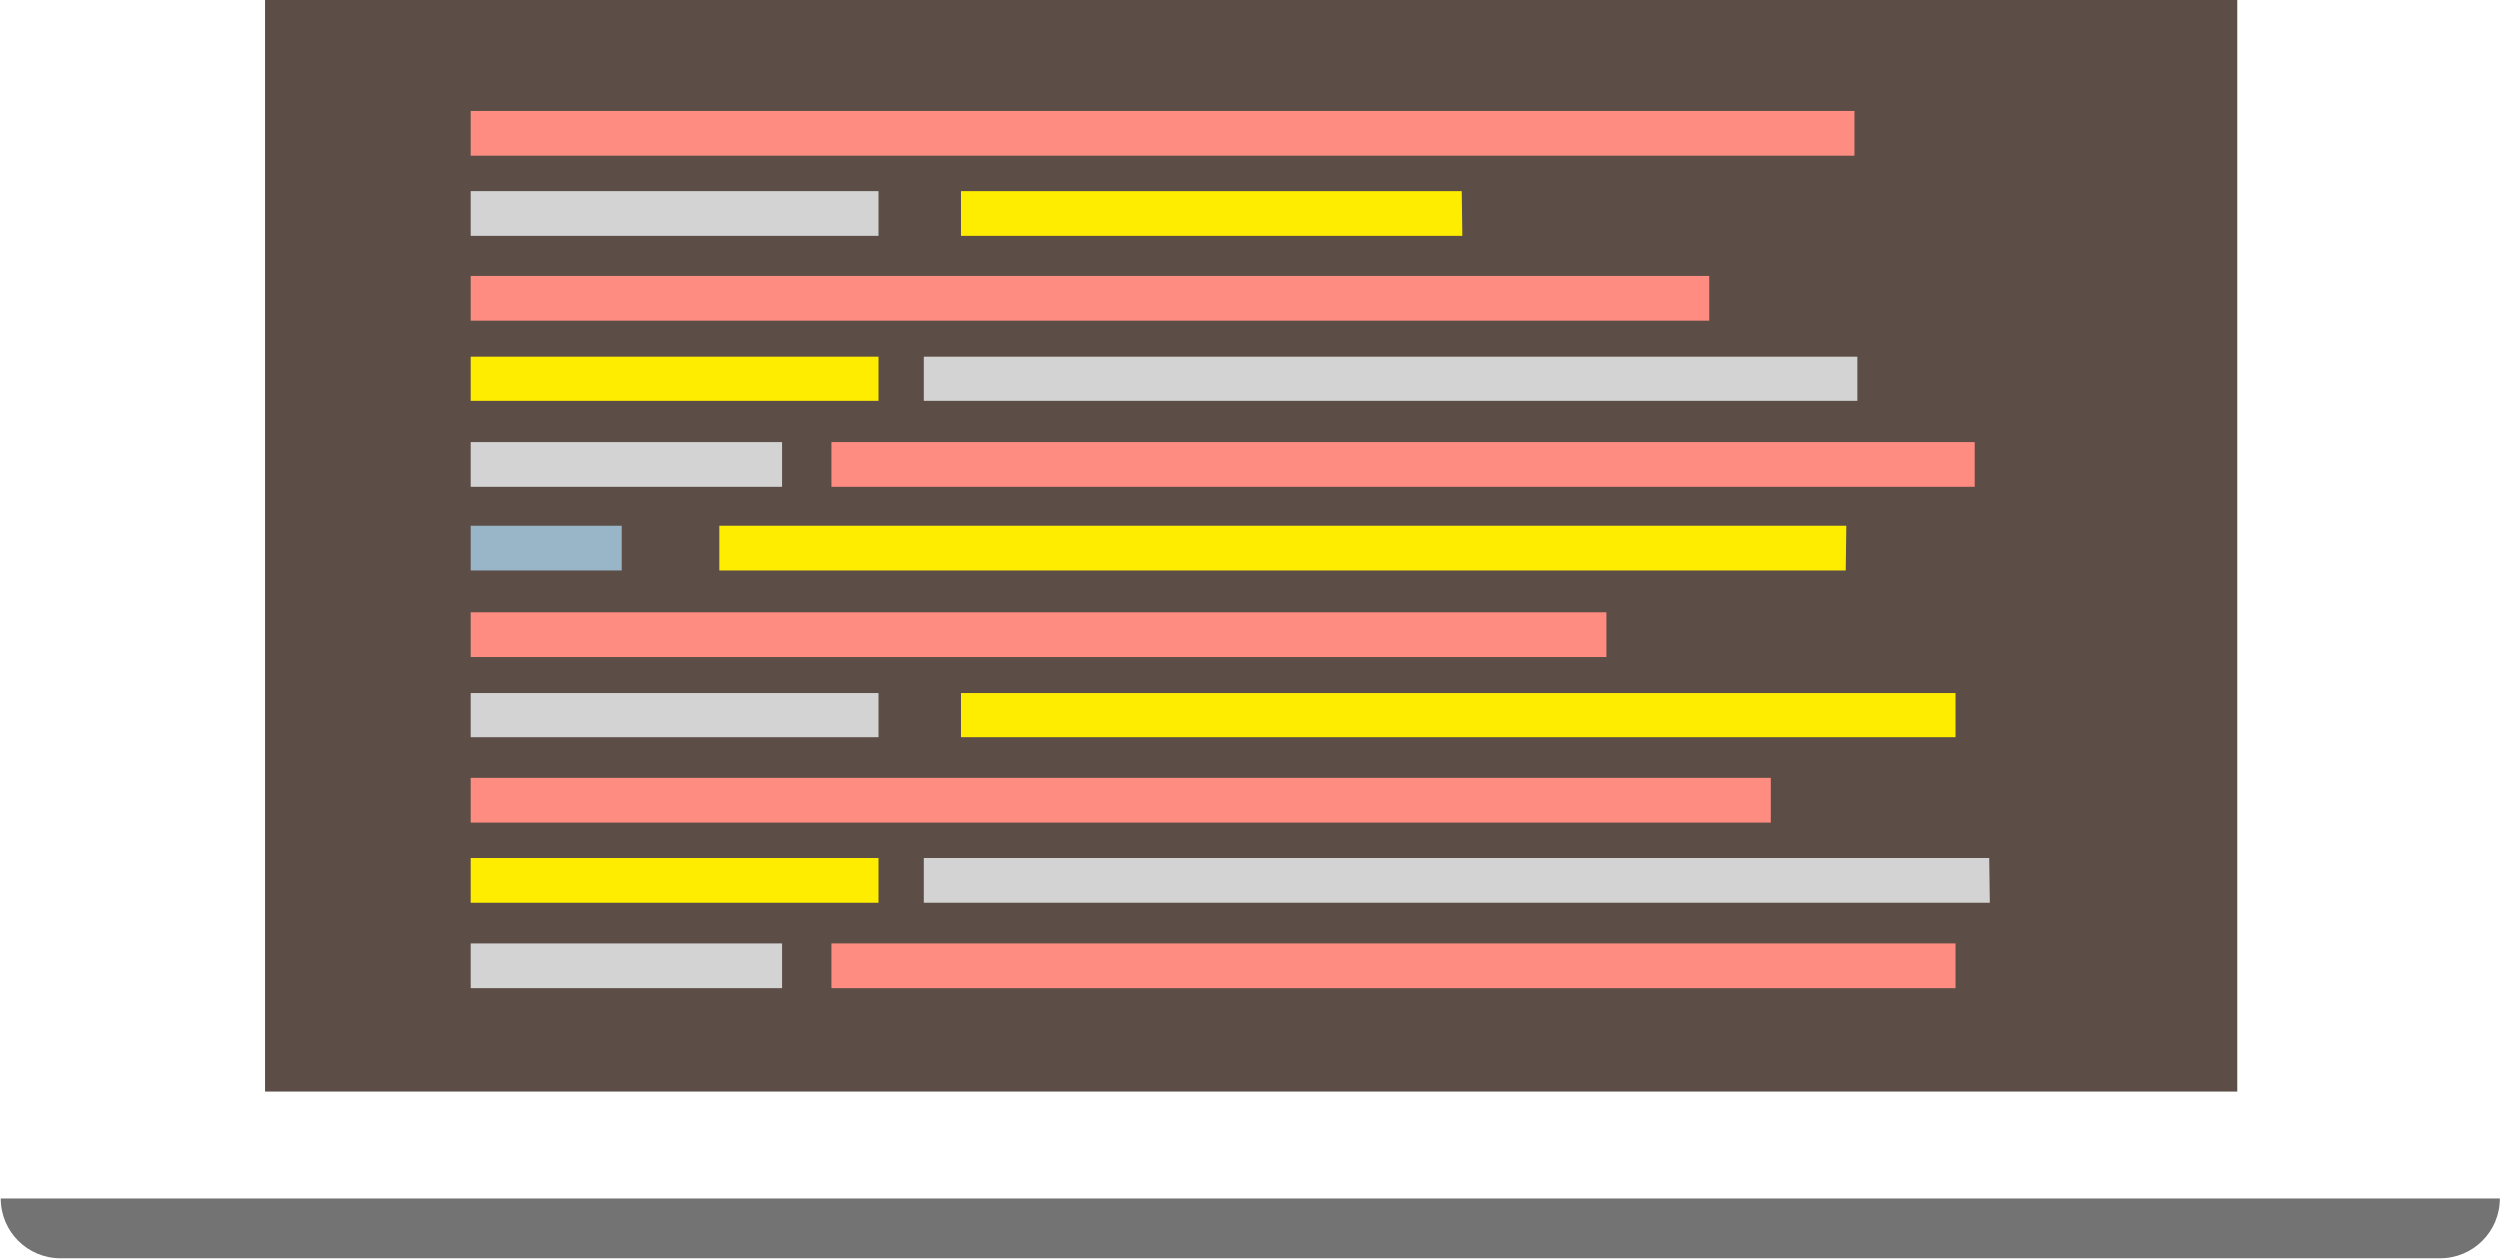
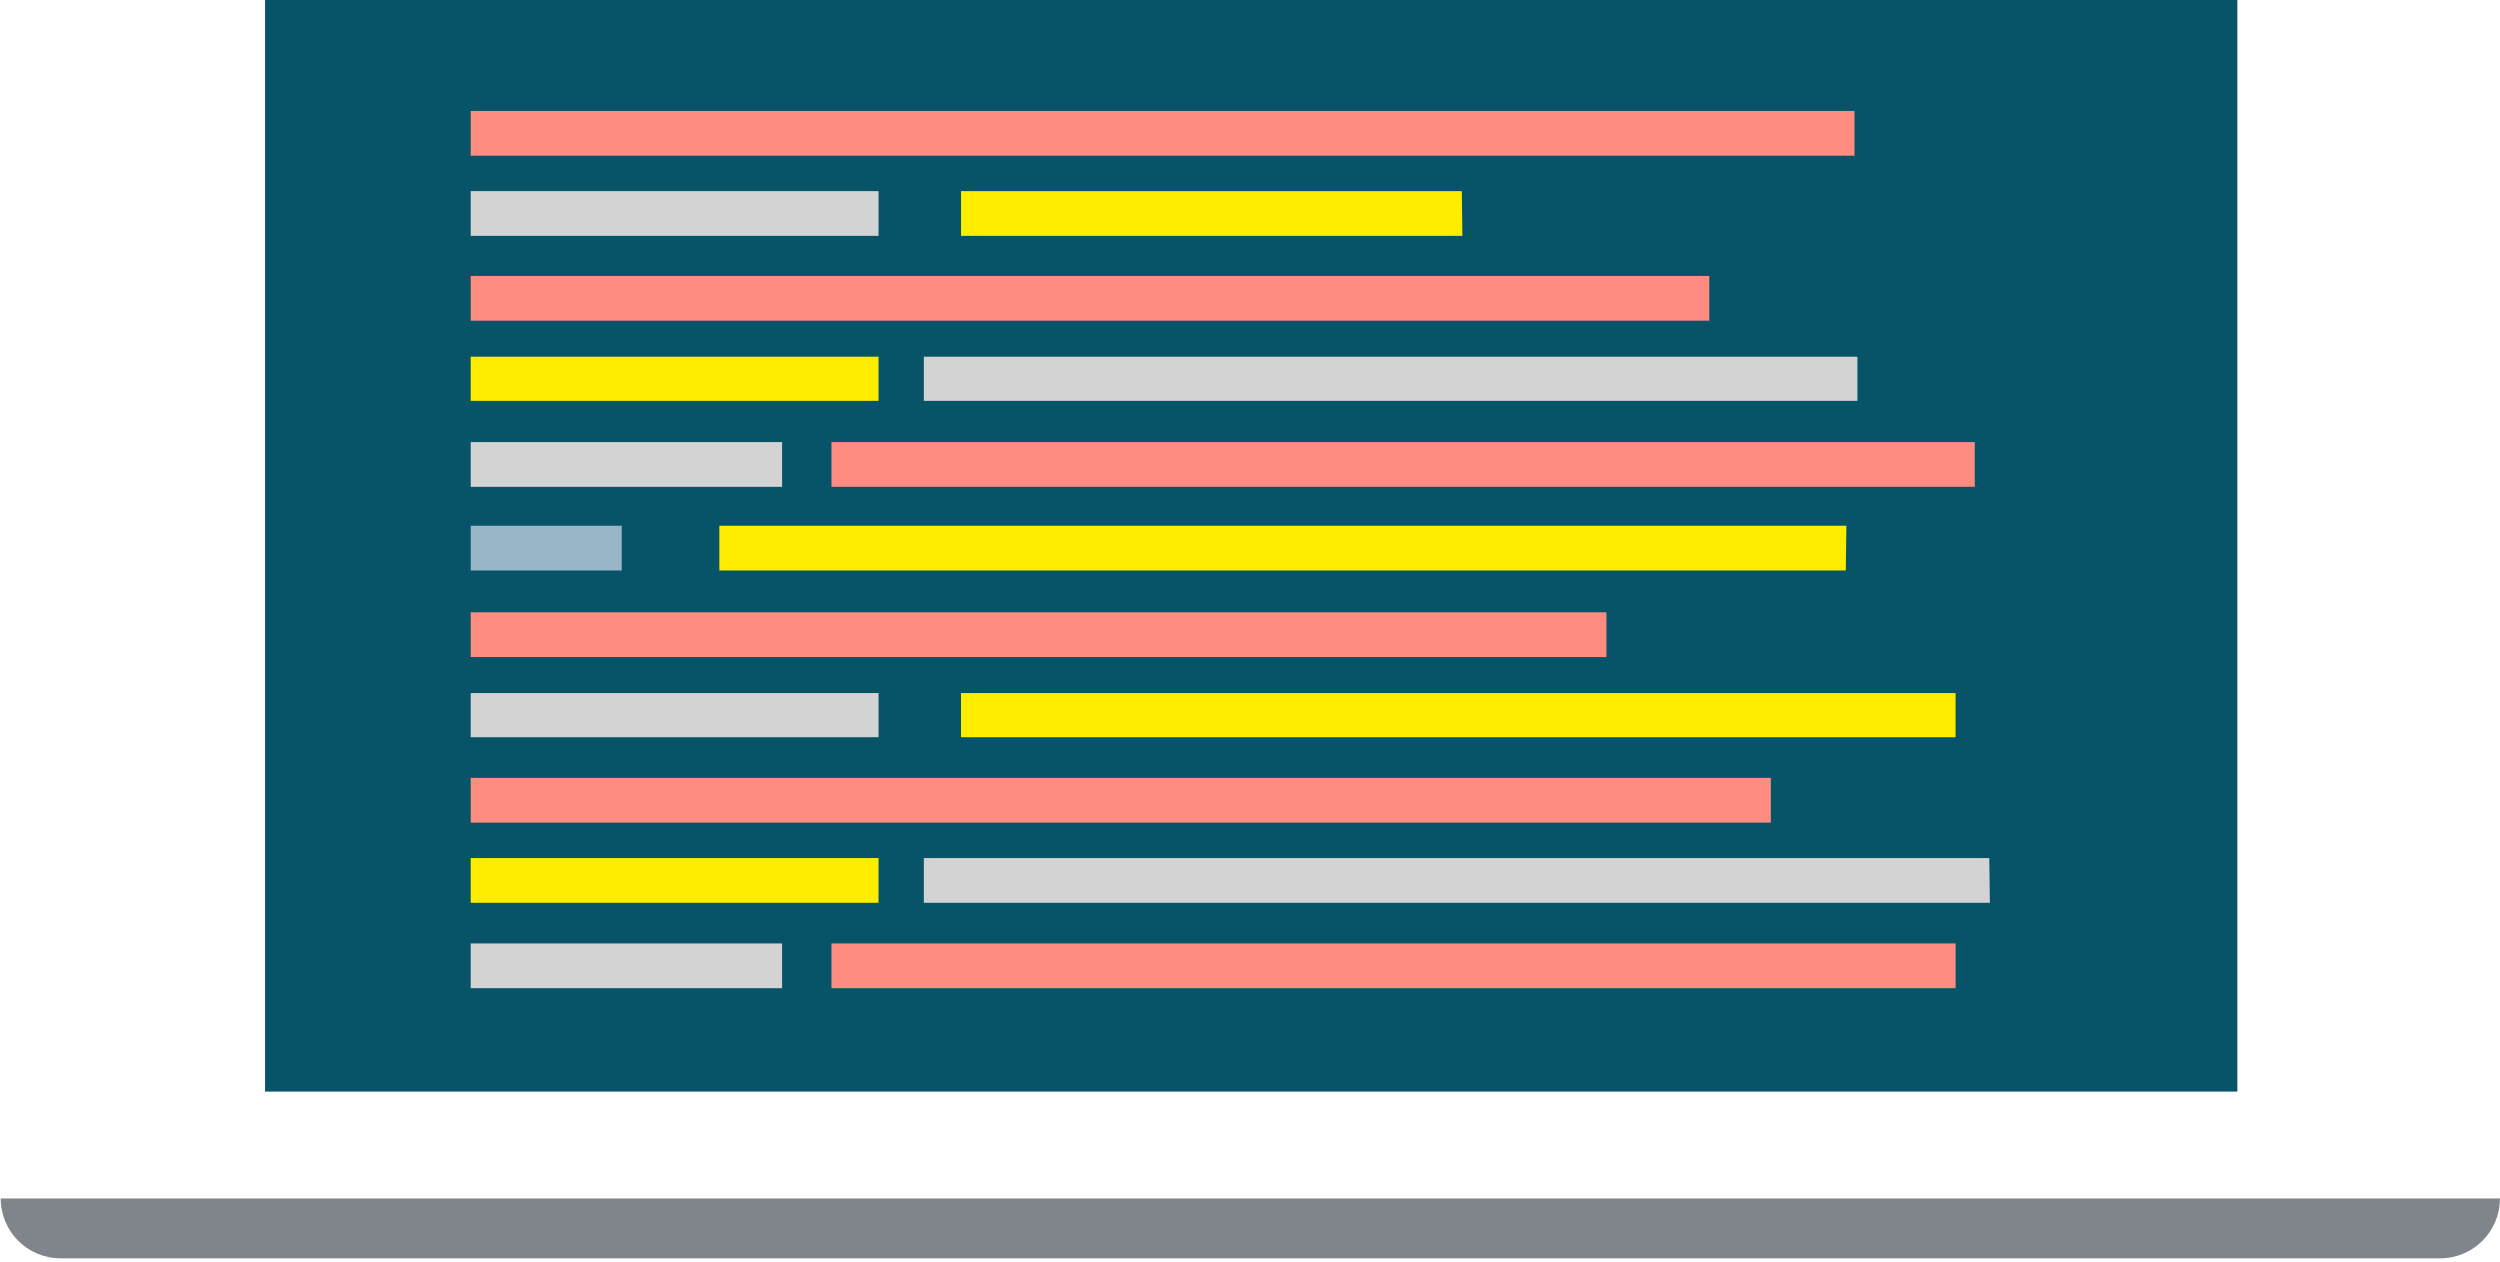
- <svg xmlns="http://www.w3.org/2000/svg" xml:space="preserve" width="204mm" height="102.723mm" style="shape-rendering:geometricPrecision; text-rendering:geometricPrecision; image-rendering:optimizeQuality; fill-rule:evenodd; clip-rule:evenodd" viewBox="0 0 4303 2167">
-   <defs>
-     <style type="text/css">
-    
-     .str0 {stroke:#2B2A29;stroke-width:4.218}
-     .fil2 {fill:none}
-     .fil5 {fill:#FFED00}
-     .fil1 {fill:#5C4E46}
-     .fil0 {fill:#737373}
-     .fil6 {fill:#99B6C8}
-     .fil3 {fill:#FF8C81}
-     .fil4 {fill:#D3D3D4}
-    
-   </style>
-   </defs>
-   <g id="Vrstva_x0020_1">
-     <path class="fil0" d="M0 2063l4303 0 0 0c0,57 -46,103 -103,103l-4096 0c-57,0 -103,-46 -103,-103l0 0z" />
-     <g id="_467958792">
-       <polygon class="fil1" points="3851,0 456,0 456,1879 3851,1879 " />
-       <rect class="fil2 str0" x="1056" y="634" width="180" height="9" />
-       <polygon class="fil3" points="810,191 3192,191 3192,268 810,268 " />
-       <polygon class="fil4" points="810,329 1512,329 1512,406 810,406 " />
-       <polygon class="fil5" points="1654,329 2516,329 2517,406 1654,406 " />
-       <polygon class="fil3" points="810,475 2942,475 2942,552 810,552 " />
-       <polygon class="fil5" points="810,614 1512,614 1512,690 810,690 " />
-       <polygon class="fil4" points="1590,614 3197,614 3197,690 1590,690 " />
-       <polygon class="fil4" points="810,761 1346,761 1346,838 810,838 " />
-       <polygon class="fil6" points="810,905 1070,905 1070,982 810,982 " />
-       <polygon class="fil3" points="1431,761 3399,761 3399,838 1431,838 " />
-       <polygon class="fil5" points="1238,905 3178,905 3177,982 1238,982 " />
-       <rect class="fil2 str0" x="1056" y="1498" width="180" height="9" />
-       <polygon class="fil3" points="810,1054 2765,1054 2765,1131 810,1131 " />
-       <polygon class="fil4" points="810,1193 1512,1193 1512,1269 810,1269 " />
-       <polygon class="fil5" points="1654,1193 3366,1193 3366,1269 1654,1269 " />
-       <polygon class="fil3" points="810,1339 3048,1339 3048,1416 810,1416 " />
-       <polygon class="fil5" points="810,1477 1512,1477 1512,1554 810,1554 " />
-       <polygon class="fil4" points="1590,1477 3424,1477 3425,1554 1590,1554 " />
-       <polygon class="fil4" points="810,1624 1346,1624 1346,1701 810,1701 " />
-       <polygon class="fil3" points="1431,1624 3366,1624 3366,1701 1431,1701 " />
-     </g>
-   </g>
+ <svg xmlns="http://www.w3.org/2000/svg" width="771" height="389" viewBox="0 0 771 389" fill="none">
+   <path fill-rule="evenodd" clip-rule="evenodd" d="M0.044 369.612H770.979C770.979 379.824 762.738 388.065 752.526 388.065H18.677C8.465 388.065 0.224 379.824 0.224 369.612H0.044Z" fill="#80858B" />
+   <path fill-rule="evenodd" clip-rule="evenodd" d="M689.998 0H81.742V336.646H689.998V0Z" fill="#075468" />
+   <path d="M221.488 113.589H189.239V115.201H221.488V113.589Z" stroke="#2B2A29" stroke-width="0.756" />
+   <path fill-rule="evenodd" clip-rule="evenodd" d="M145.166 34.22H571.93V48.016H145.166V34.22Z" fill="#FF8C81" />
+   <path fill-rule="evenodd" clip-rule="evenodd" d="M145.166 58.944H270.937V72.74H145.166V58.944Z" fill="#D3D3D4" />
+   <path fill-rule="evenodd" clip-rule="evenodd" d="M296.378 58.944H450.816L450.995 72.74H296.378V58.944Z" fill="#FFED00" />
+   <path fill-rule="evenodd" clip-rule="evenodd" d="M145.166 85.102H527.139V98.897H145.166V85.102Z" fill="#FF8C81" />
+   <path fill-rule="evenodd" clip-rule="evenodd" d="M145.166 110.006H270.937V123.622H145.166V110.006Z" fill="#FFED00" />
+   <path fill-rule="evenodd" clip-rule="evenodd" d="M284.912 110.006H572.826V123.622H284.912V110.006Z" fill="#D3D3D4" />
+   <path fill-rule="evenodd" clip-rule="evenodd" d="M145.166 136.342H241.196V150.138H145.166V136.342Z" fill="#D3D3D4" />
+   <path fill-rule="evenodd" clip-rule="evenodd" d="M145.166 162.142H191.748V175.937H145.166V162.142Z" fill="#99B6C8" />
+   <path fill-rule="evenodd" clip-rule="evenodd" d="M256.425 136.342H609.016V150.138H256.425V136.342Z" fill="#FF8C81" />
+   <path fill-rule="evenodd" clip-rule="evenodd" d="M221.847 162.142H569.422L569.243 175.937H221.847V162.142Z" fill="#FFED00" />
+   <path d="M221.488 268.385H189.239V269.997H221.488V268.385Z" stroke="#2B2A29" stroke-width="0.756" />
+   <path fill-rule="evenodd" clip-rule="evenodd" d="M145.166 188.837H495.428V202.632H145.166V188.837Z" fill="#FF8C81" />
+   <path fill-rule="evenodd" clip-rule="evenodd" d="M145.166 213.74H270.937V227.357H145.166V213.74Z" fill="#D3D3D4" />
+   <path fill-rule="evenodd" clip-rule="evenodd" d="M296.378 213.74H603.104V227.357H296.378V213.74Z" fill="#FFED00" />
+   <path fill-rule="evenodd" clip-rule="evenodd" d="M145.166 239.898H546.13V253.694H145.166V239.898Z" fill="#FF8C81" />
+   <path fill-rule="evenodd" clip-rule="evenodd" d="M145.166 264.623H270.937V278.418H145.166V264.623Z" fill="#FFED00" />
+   <path fill-rule="evenodd" clip-rule="evenodd" d="M284.912 264.623H613.496L613.675 278.418H284.912V264.623Z" fill="#D3D3D4" />
+   <path fill-rule="evenodd" clip-rule="evenodd" d="M145.166 290.959H241.196V304.755H145.166V290.959Z" fill="#D3D3D4" />
+   <path fill-rule="evenodd" clip-rule="evenodd" d="M256.425 290.959H603.104V304.755H256.425V290.959Z" fill="#FF8C81" />
</svg>
